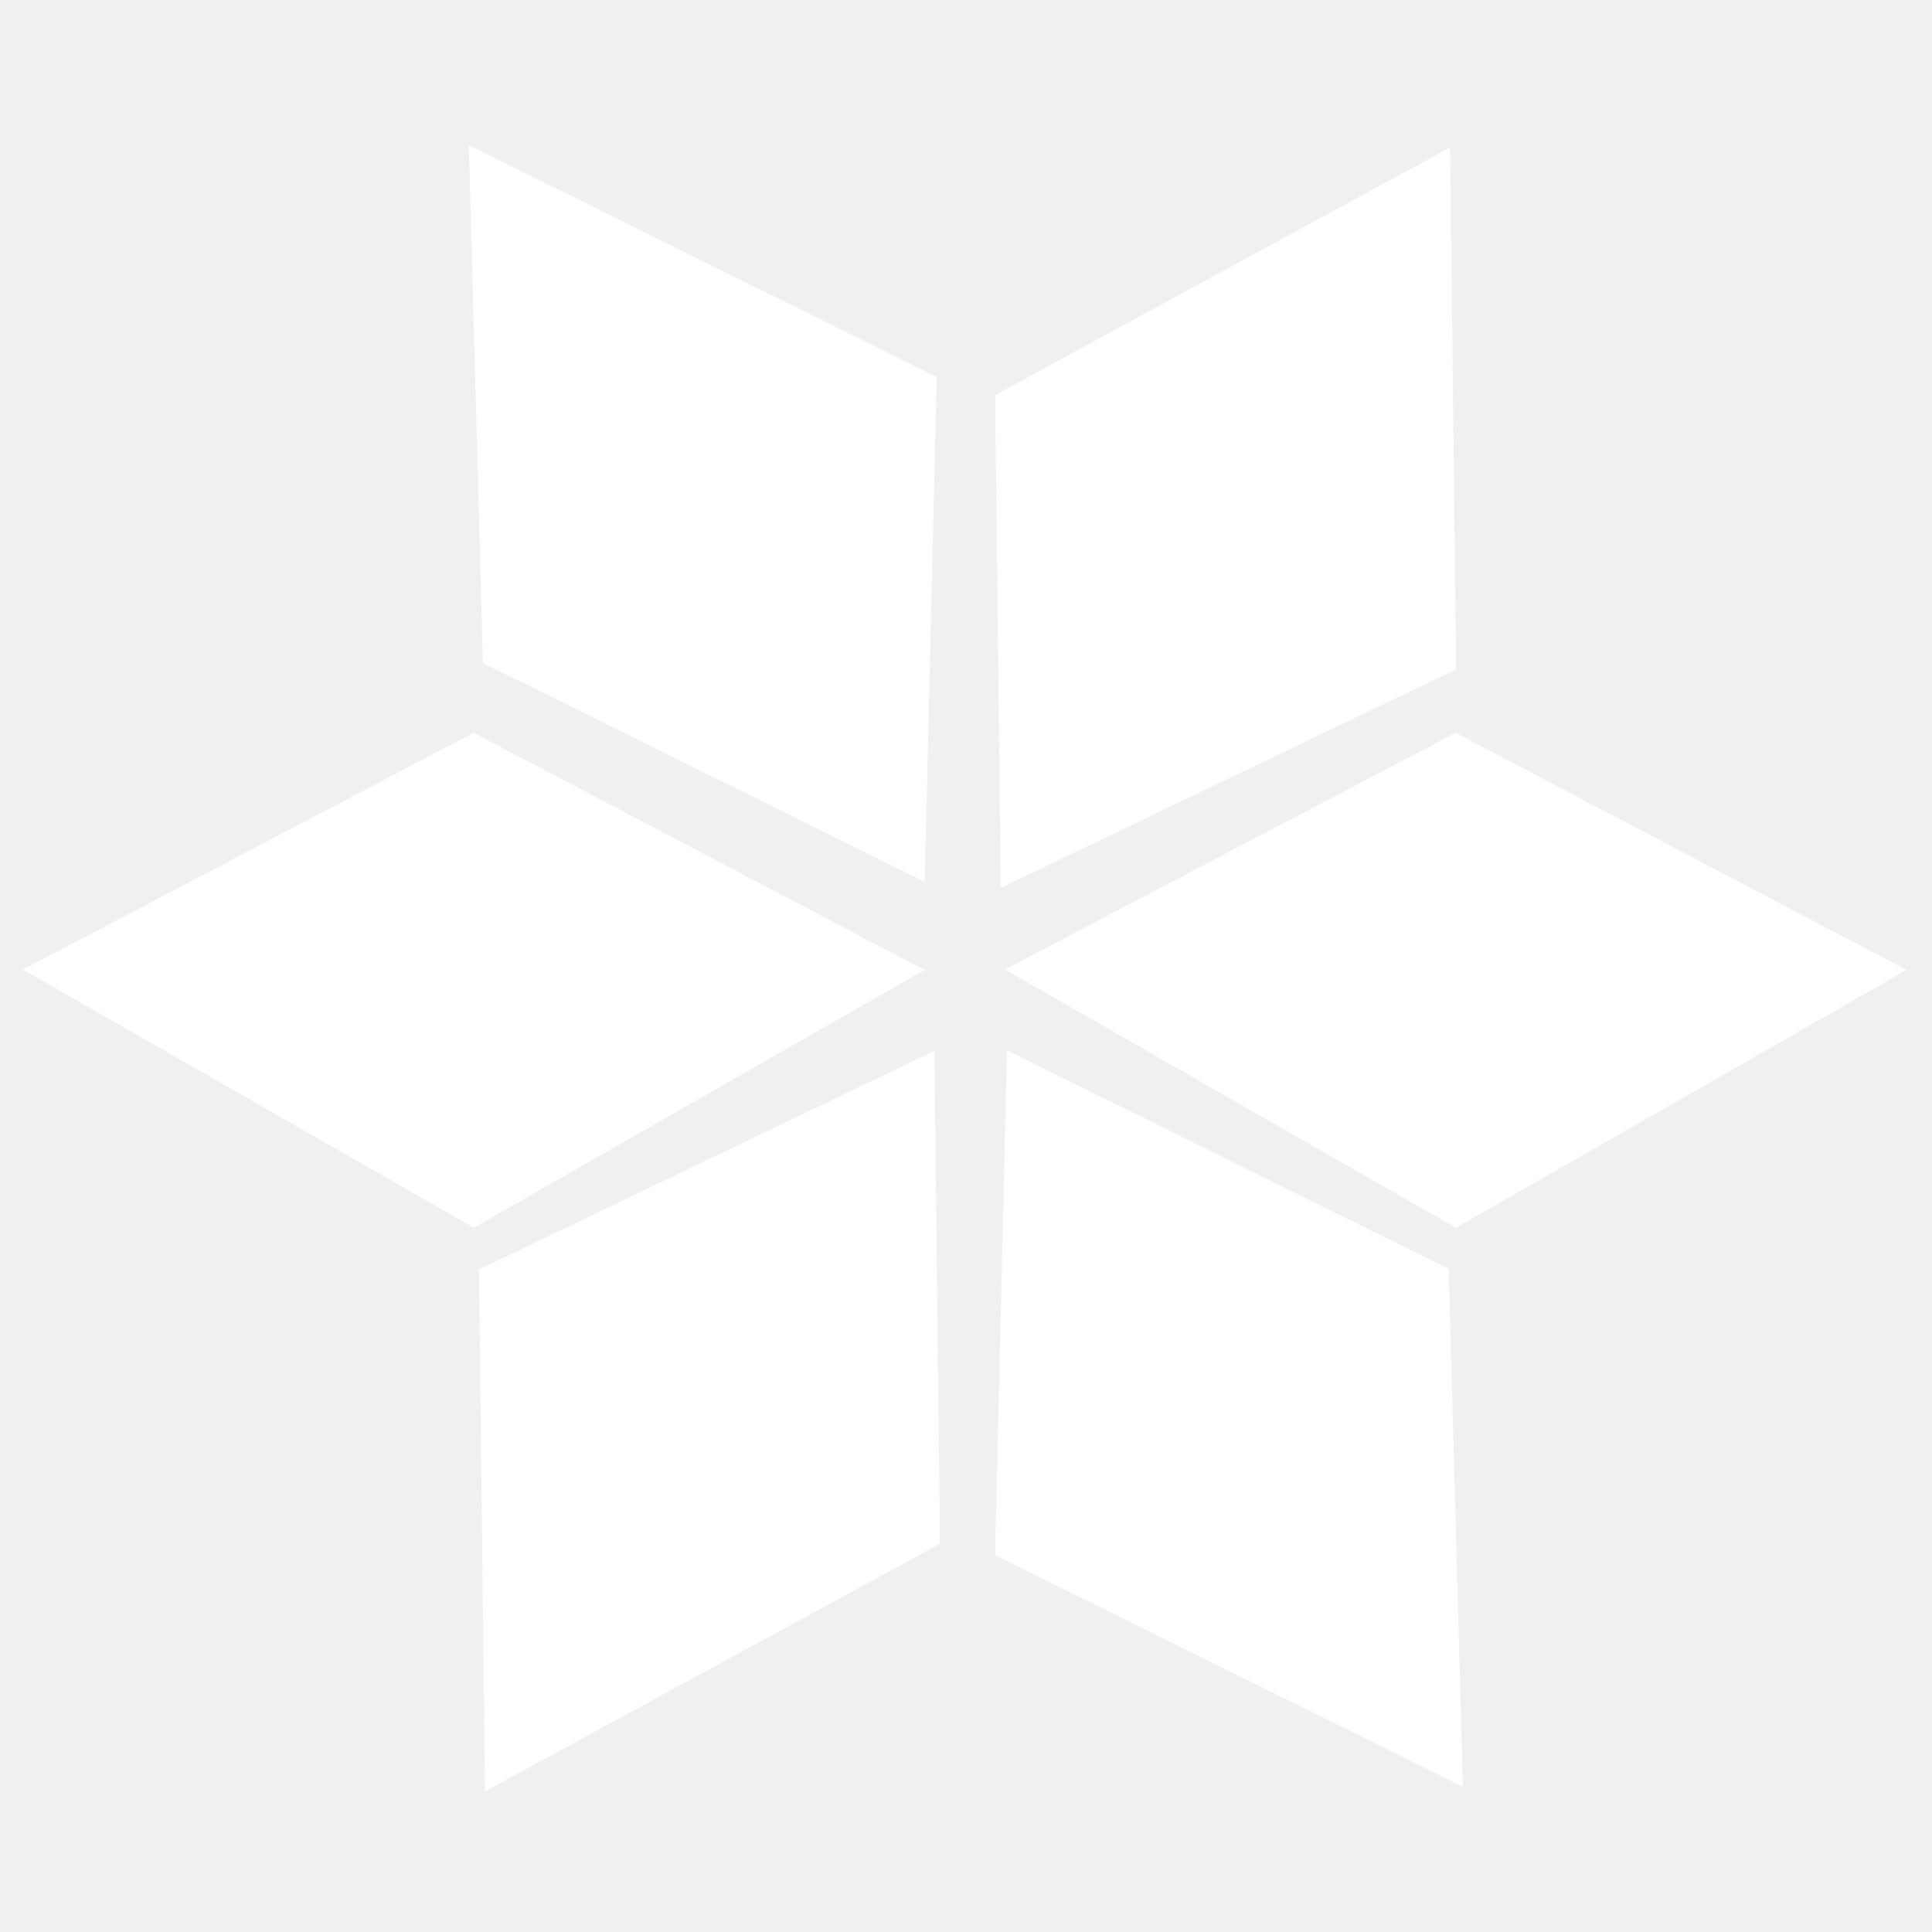
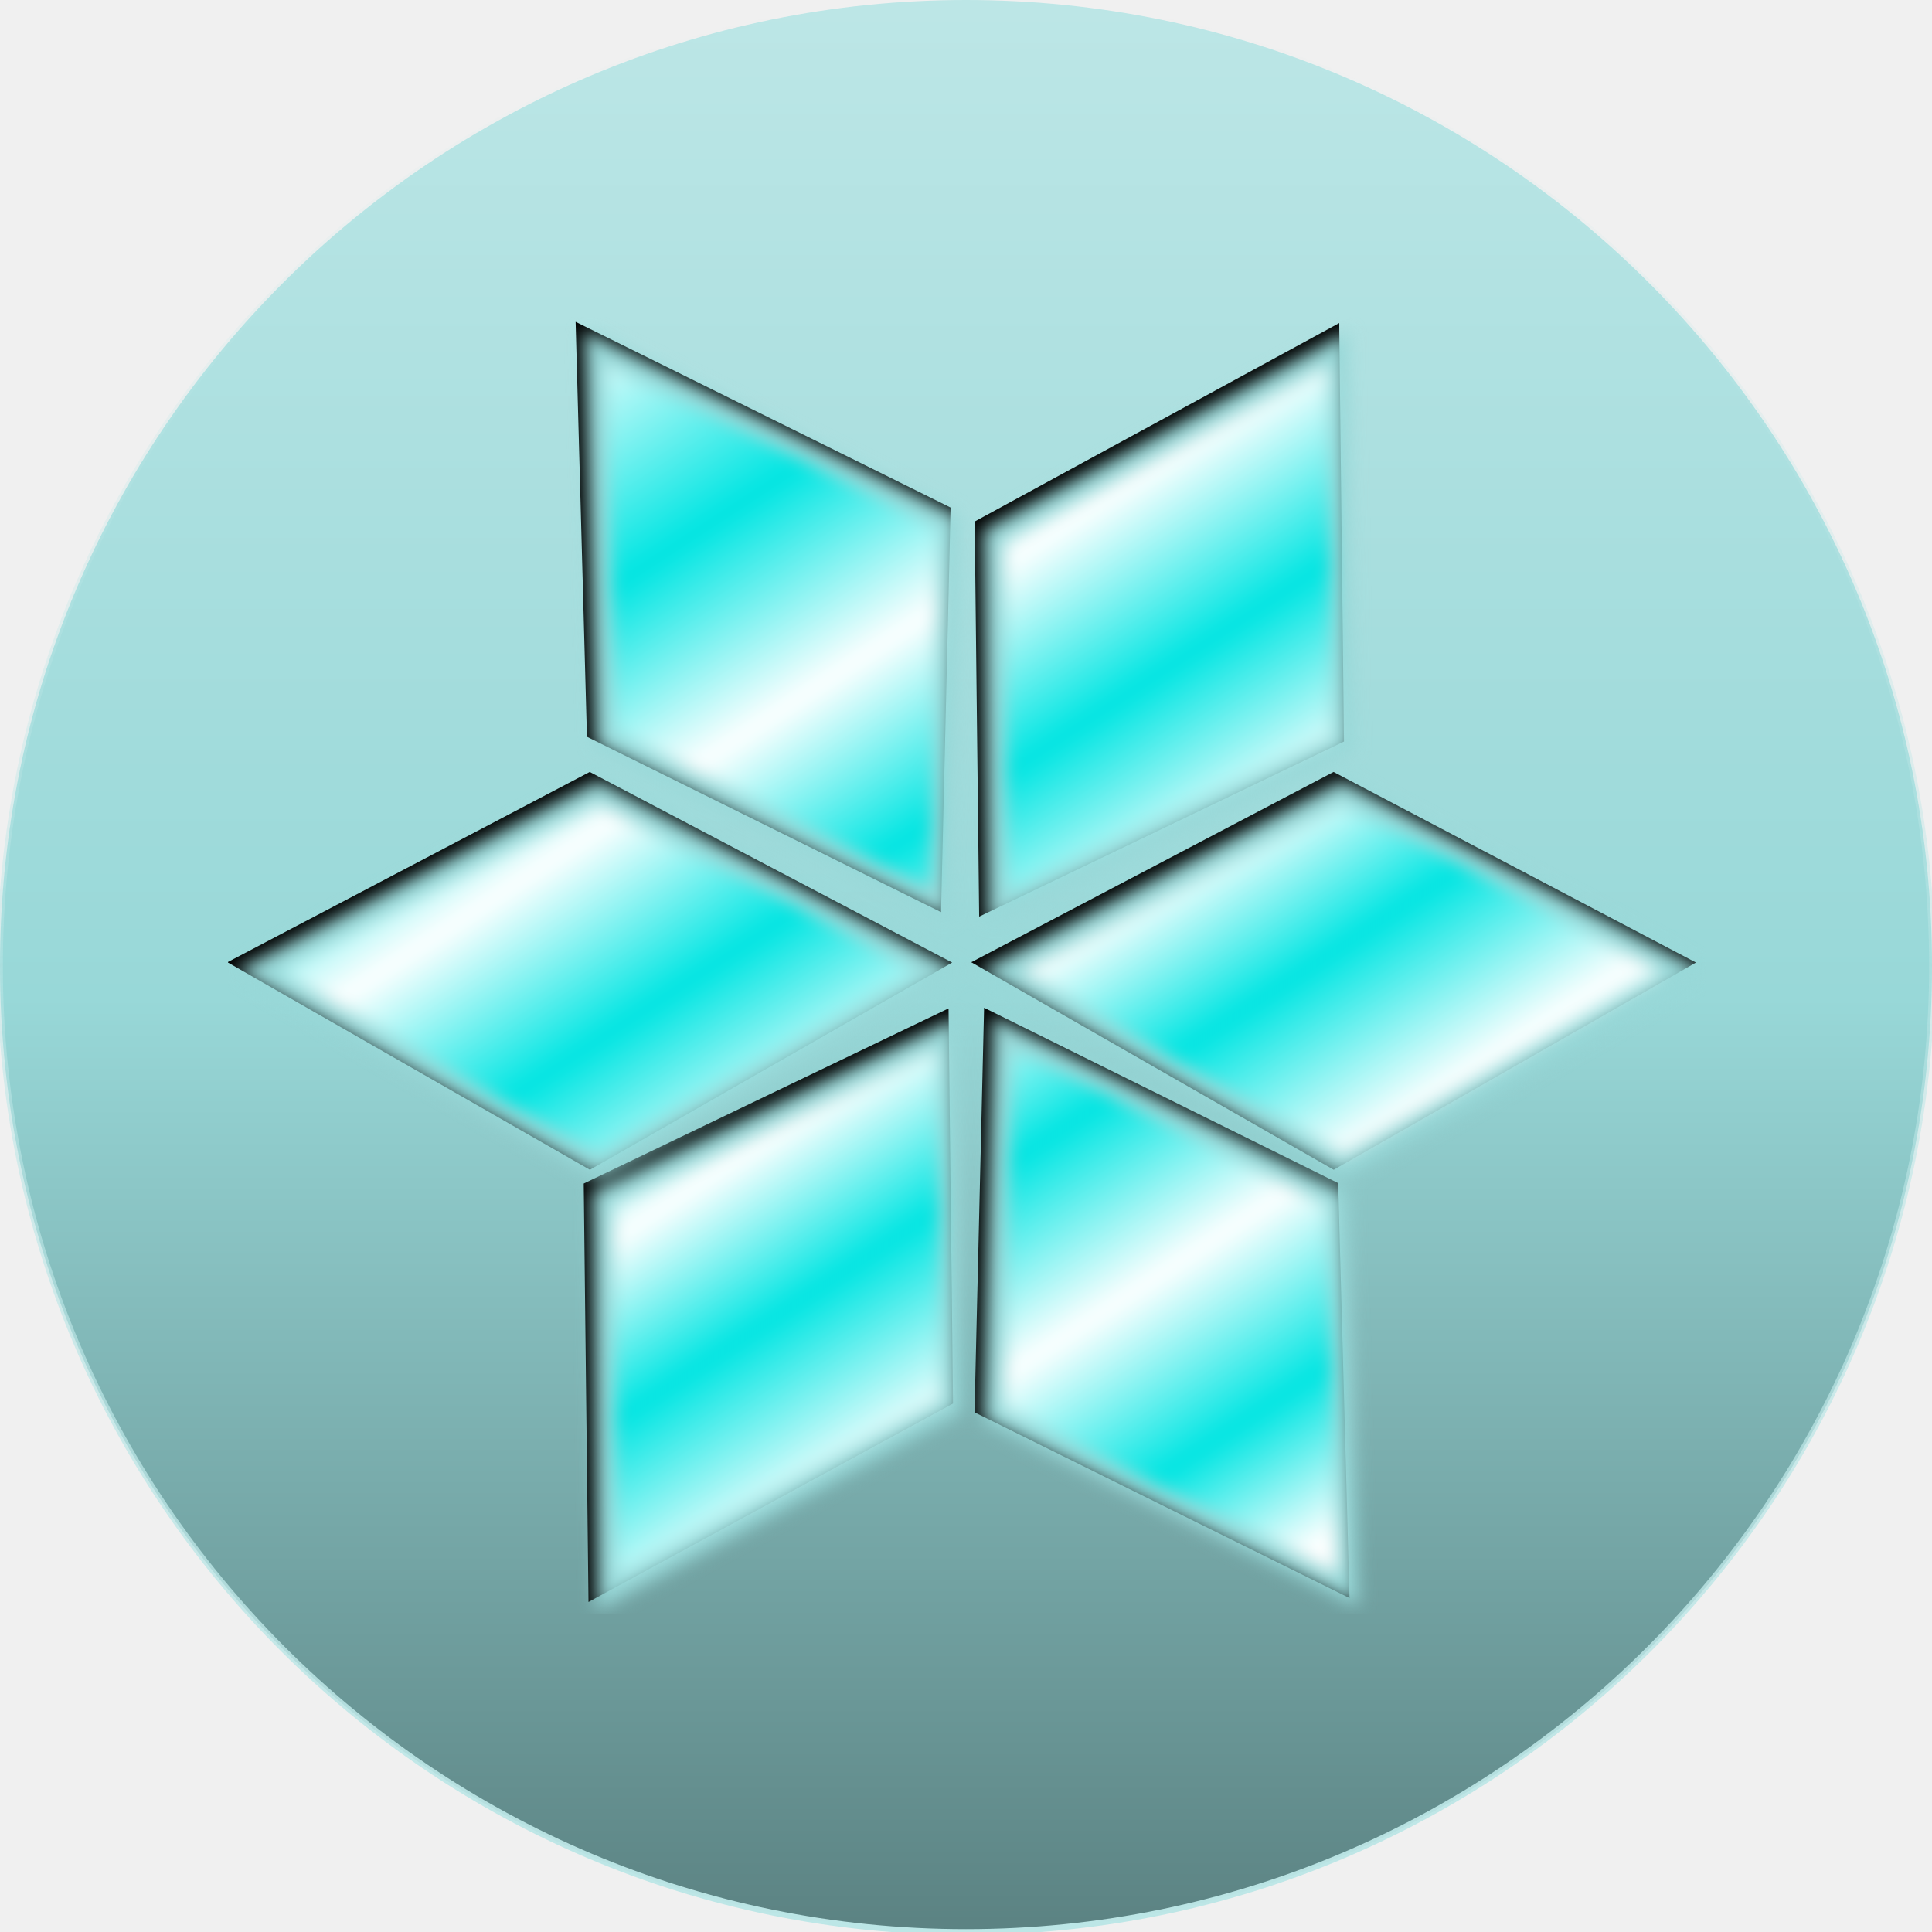
- <svg xmlns="http://www.w3.org/2000/svg" width="512" height="512" viewBox="0 0 512 512" fill="none">
-   <path fill-rule="evenodd" clip-rule="evenodd" d="M384.304 39.042L385.879 177.392L265.209 235.319L263.721 104.69L384.304 39.042Z" fill="white" />
-   <path fill-rule="evenodd" clip-rule="evenodd" d="M505.269 257.047L385.814 325.374L266.288 256.939L385.752 194.187L505.269 257.047Z" fill="white" />
-   <path fill-rule="evenodd" clip-rule="evenodd" d="M245.04 257.047L125.585 325.374L6.059 256.939L125.523 194.187L245.04 257.047Z" fill="white" />
-   <path fill-rule="evenodd" clip-rule="evenodd" d="M124.243 38.475L248.229 99.881L245.059 233.697L127.993 175.719L124.243 38.475Z" fill="white" />
-   <path fill-rule="evenodd" clip-rule="evenodd" d="M387.678 473.525L263.692 412.119L266.862 278.302L383.928 336.281L387.678 473.525Z" fill="white" />
-   <path fill-rule="evenodd" clip-rule="evenodd" d="M128.525 474.77L126.949 336.42L247.62 278.493L249.108 409.121L128.525 474.77Z" fill="white" />
+ <svg xmlns="http://www.w3.org/2000/svg" xmlns:xlink="http://www.w3.org/1999/xlink" viewBox="0 0 675.922 675.922" fill="none" version="1.1" id="svg39157">
+   <defs id="defs39161">
+     <linearGradient id="linearGradient44668">
+       <stop style="stop-color:#bce6e6;stop-opacity:1;" offset="0" id="stop44664" />
+       <stop style="stop-color:#bce6e6;stop-opacity:0;" offset="1" id="stop44666" />
+     </linearGradient>
+     <linearGradient id="linearGradient42428">
+       <stop style="stop-color:#00e5e2;stop-opacity:1;" offset="0" id="stop42424" />
+       <stop style="stop-color:#ffffff;stop-opacity:1;" offset="0.112" id="stop43158" />
+       <stop style="stop-color:#00e5e2;stop-opacity:1;" offset="0.258" id="stop43160" />
+       <stop style="stop-color:#ffffff;stop-opacity:1;" offset="0.38" id="stop43162" />
+       <stop style="stop-color:#00e5e2;stop-opacity:1;" offset="0.49" id="stop43164" />
+       <stop style="stop-color:#ffffff;stop-opacity:1;" offset="0.6" id="stop43166" />
+       <stop style="stop-color:#00e5e2;stop-opacity:1;" offset="0.695" id="stop43168" />
+       <stop style="stop-color:#ffffff;stop-opacity:1;" offset="0.805" id="stop43170" />
+       <stop style="stop-color:#00e5e2;stop-opacity:1;" offset="0.911" id="stop43172" />
+       <stop style="stop-color:#ffffff;stop-opacity:1;" offset="1" id="stop42426" />
+     </linearGradient>
+     <linearGradient id="linearGradient41672">
+       <stop style="stop-color:#98d8d8;stop-opacity:1;" offset="0" id="stop41668" />
+       <stop style="stop-color:#98d8d8;stop-opacity:1;" offset="1" id="stop41670" />
+     </linearGradient>
+     <linearGradient xlink:href="#linearGradient31173" id="linearGradient31175" x1="87.089" y1="-3.407" x2="87.089" y2="174.896" gradientUnits="userSpaceOnUse" gradientTransform="matrix(3.779528,0,0,3.779528,8.127631,-663.7225)" />
+     <linearGradient id="linearGradient31173">
+       <stop style="stop-color:#5b8282;stop-opacity:1;" offset="0" id="stop31905" />
+       <stop style="stop-color:#98d8d8;stop-opacity:1;" offset="0.486" id="stop31171" />
+       <stop style="stop-color:#bce6e6;stop-opacity:1;" offset="1" id="stop31169" />
+     </linearGradient>
+     <filter style="color-interpolation-filters:sRGB" id="filter39828" x="-0.014" y="-0.017" width="1.035" height="1.04">
+       <feOffset dy="3" dx="3" id="feOffset39818" />
+       <feGaussianBlur stdDeviation="3" result="blur" id="feGaussianBlur39820" />
+       <feFlood flood-color="rgb(0,0,0)" flood-opacity="1" result="flood" id="feFlood39822" />
+       <feComposite in="flood" in2="SourceGraphic" operator="in" result="composite" id="feComposite39824" />
+       <feBlend in="blur" in2="composite" mode="normal" id="feBlend39826" />
+     </filter>
+     <linearGradient xlink:href="#linearGradient41672" id="linearGradient41674" x1="82.248" y1="28.753" x2="388.363" y2="496.797" gradientUnits="userSpaceOnUse" />
+     <linearGradient xlink:href="#linearGradient42428" id="linearGradient42430" x1="82.248" y1="28.753" x2="388.363" y2="496.797" gradientUnits="userSpaceOnUse" />
+     <linearGradient xlink:href="#linearGradient44668" id="linearGradient44670" x1="337.282" y1="-676.601" x2="337.282" y2="-2.698" gradientUnits="userSpaceOnUse" />
+   </defs>
+   <circle style="fill:url(#linearGradient31175);fill-opacity:1;fill-rule:evenodd;stroke-width:2;stroke-dasharray:none;stroke:url(#linearGradient44670)" id="circle3082" cx="337.961" cy="-337.961" r="337.961" transform="scale(1,-1)" />
+   <g id="g39714" transform="translate(1.122551,85.09174)" style="filter:url(#filter39828);stroke:url(#linearGradient41674);stroke-width:7;stroke-dasharray:none;fill-opacity:1;fill:url(#linearGradient42430)">
+     <path fill-rule="evenodd" clip-rule="evenodd" d="m 463.979,33.789 1.575,138.35 -120.67,57.927 -1.488,-130.629 z" fill="#ffffff" id="path39145" style="stroke:url(#linearGradient41674);stroke-width:7;stroke-dasharray:none;fill-opacity:1;fill:url(#linearGradient42430)" />
+     <path fill-rule="evenodd" clip-rule="evenodd" d="m 584.944,251.794 -119.455,68.327 -119.526,-68.435 119.464,-62.752 z" fill="#ffffff" id="path39147" style="stroke:url(#linearGradient41674);stroke-width:7;stroke-dasharray:none;fill-opacity:1;fill:url(#linearGradient42430)" />
+     <path fill-rule="evenodd" clip-rule="evenodd" d="m 324.715,251.794 -119.455,68.327 -119.526,-68.435 119.464,-62.752 z" fill="#ffffff" id="path39149" style="stroke:url(#linearGradient41674);stroke-width:7;stroke-dasharray:none;fill-opacity:1;fill:url(#linearGradient42430)" />
+     <path fill-rule="evenodd" clip-rule="evenodd" d="m 203.918,33.222 123.986,61.406 -3.17,133.816 -117.066,-57.978 z" fill="#ffffff" id="path39151" style="stroke:url(#linearGradient41674);stroke-width:7;stroke-dasharray:none;fill-opacity:1;fill:url(#linearGradient42430)" />
+     <path fill-rule="evenodd" clip-rule="evenodd" d="m 467.353,468.272 -123.986,-61.406 3.17,-133.817 117.066,57.979 z" fill="#ffffff" id="path39153" style="stroke:url(#linearGradient41674);stroke-width:7;stroke-dasharray:none;fill-opacity:1;fill:url(#linearGradient42430)" />
+     <path fill-rule="evenodd" clip-rule="evenodd" d="m 208.2,469.517 -1.576,-138.35 120.671,-57.927 1.488,130.628 z" fill="#ffffff" id="path39155" style="stroke:url(#linearGradient41674);stroke-width:7;stroke-dasharray:none;fill-opacity:1;fill:url(#linearGradient42430)" />
+   </g>
</svg>
